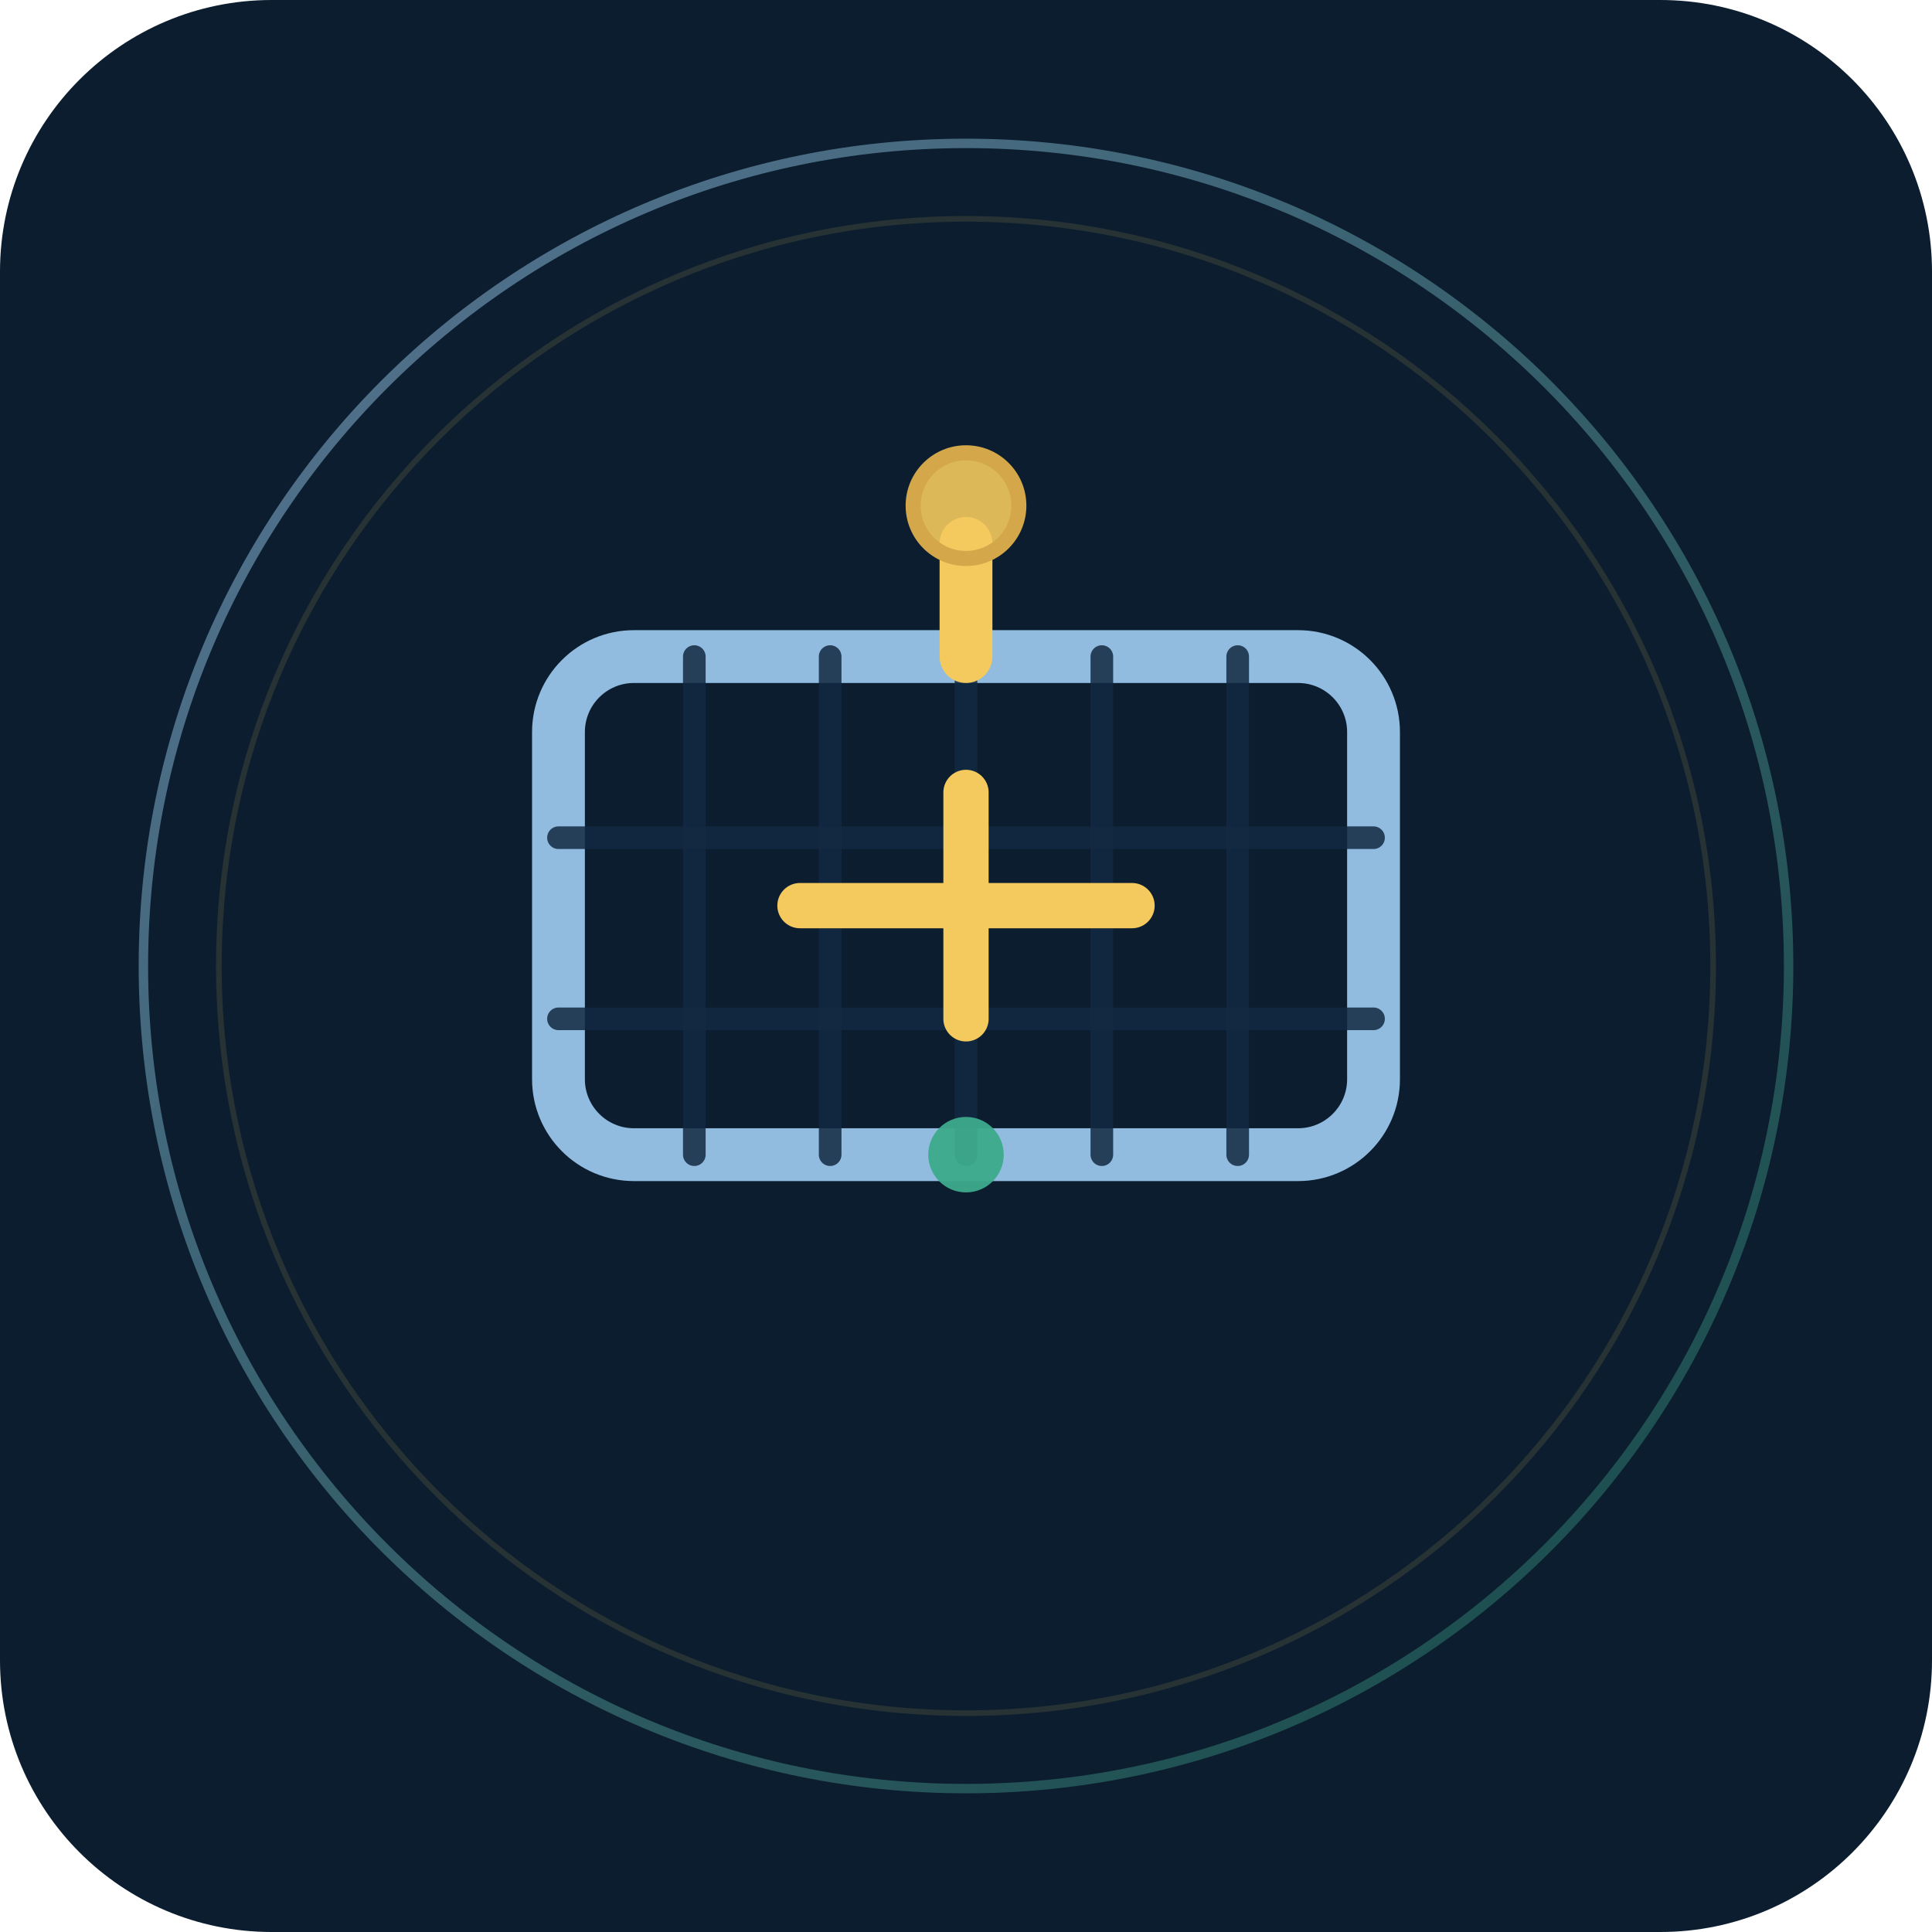
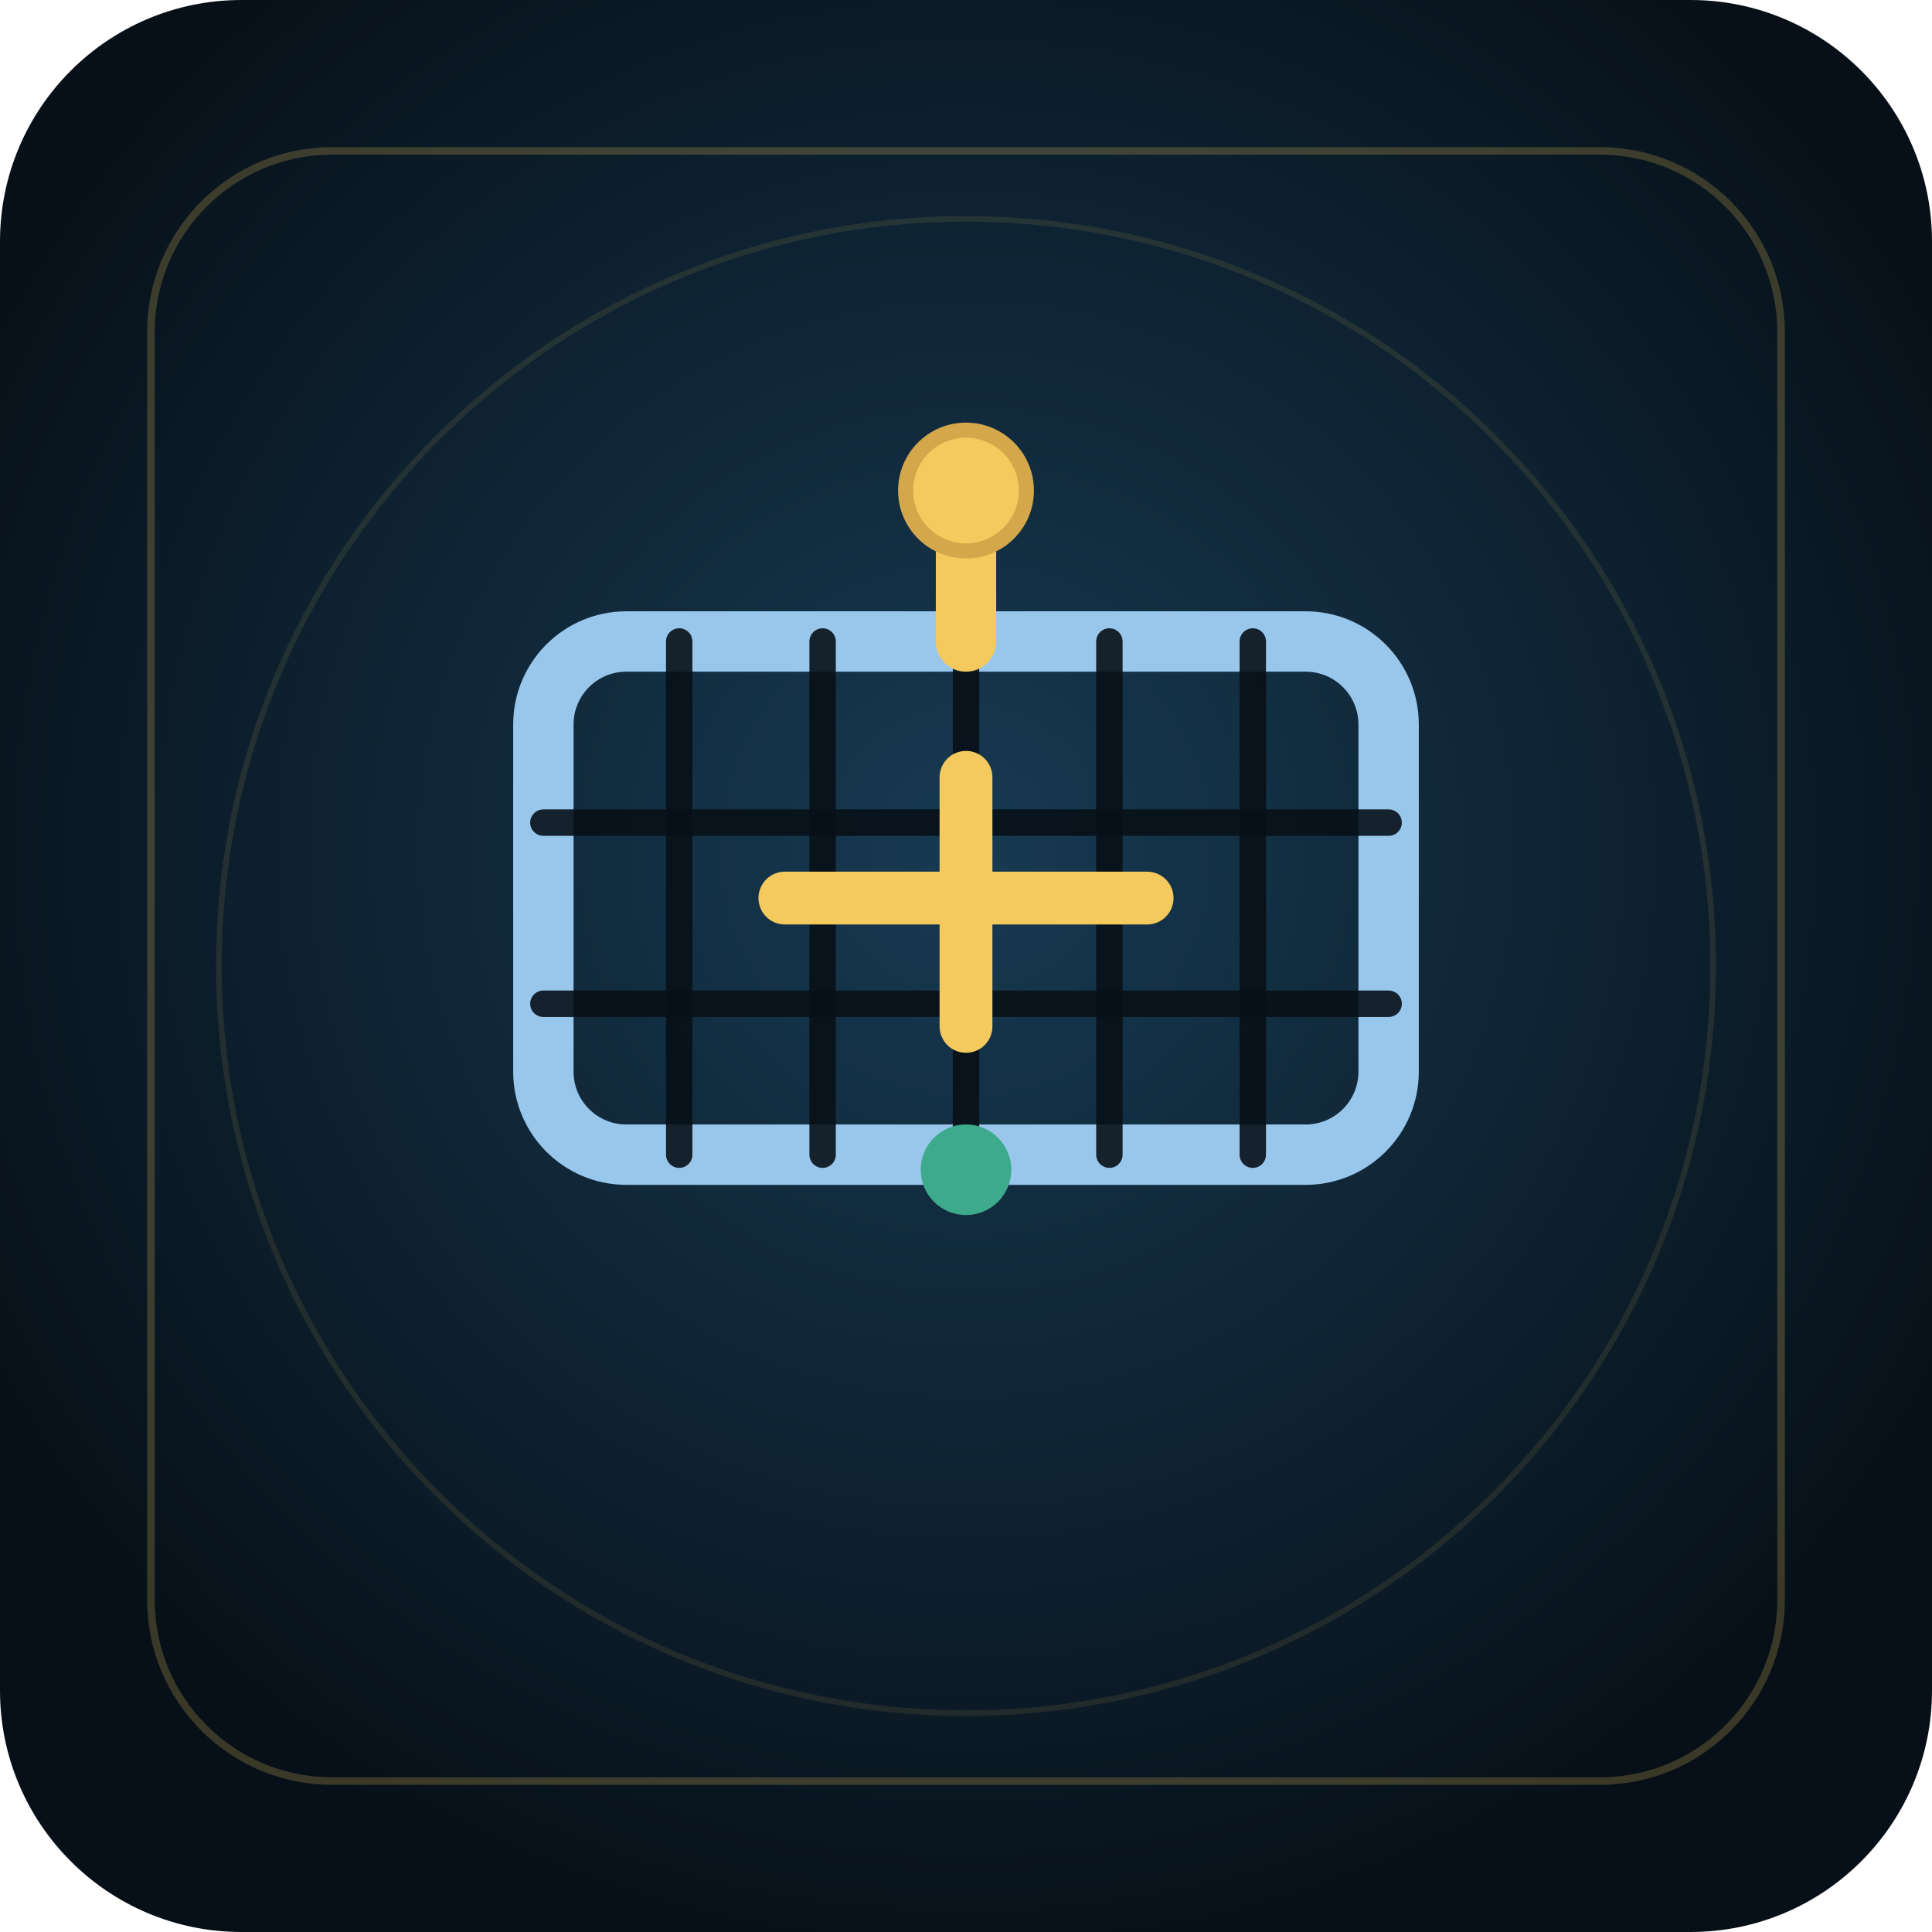
<svg xmlns="http://www.w3.org/2000/svg" viewBox="0 0 512 512" width="512" height="512" role="img" aria-label="Innsegall MSP roster">
  <defs>
-     <linearGradient id="msp-rim" x1="88" y1="88" x2="424" y2="424" gradientUnits="userSpaceOnUse">
-       <stop stop-color="#a8d8ff" stop-opacity="0.45" />
-       <stop offset="1" stop-color="#3daa8c" stop-opacity="0.35" />
-     </linearGradient>
+     <radialGradient id="msp-glow" cx="50%" cy="44%" r="58%">
+       <stop offset="0%" stop-color="#173a52" />
+       <stop offset="100%" stop-color="#071018" />
+     </radialGradient>
    <linearGradient id="msp-panel" x1="256" y1="160" x2="256" y2="340" gradientUnits="userSpaceOnUse">
-       <stop stop-color="#a8d8ff" stop-opacity="0.85" />
-       <stop offset="1" stop-color="#3daa8c" stop-opacity="0.35" />
+       <stop stop-color="#a8d8ff" stop-opacity="0.9" />
+       <stop offset="1" stop-color="#3daa8c" stop-opacity="0.4" />
    </linearGradient>
  </defs>
-   <rect width="512" height="512" rx="72" fill="#0b1d2e" />
-   <circle cx="256" cy="256" r="218" fill="none" stroke="url(#msp-rim)" stroke-width="2.5" />
-   <circle cx="256" cy="256" r="198" fill="none" stroke="#f4c95d" stroke-opacity="0.12" stroke-width="1.5" />
+   <rect width="512" height="512" rx="64" fill="url(#msp-glow)" />
+   <rect x="40" y="40" width="432" height="432" rx="48" fill="none" stroke="#f4c95d" stroke-opacity="0.22" stroke-width="2" />
+   <circle cx="256" cy="256" r="198" fill="none" stroke="#f4c95d" stroke-opacity="0.1" stroke-width="1.5" />
  <g transform="translate(256 252)" fill="none" stroke-linecap="round" stroke-linejoin="round">
-     <rect x="-108" y="-78" width="216" height="132" rx="20" stroke="url(#msp-panel)" stroke-width="14" />
-     <path d="M-72 -78 V54 M-36 -78 V54 M0 -78 V54 M36 -78 V54 M72 -78 V54" stroke="#122a42" stroke-width="6" stroke-opacity="0.85" />
-     <path d="M-108 -30 H108 M-108 18 H108" stroke="#122a42" stroke-width="6" stroke-opacity="0.85" />
-     <path d="M0 -108 V-78" stroke="#f4c95d" stroke-width="14" />
-     <circle cx="0" cy="-118" r="14" fill="#f4c95d" fill-opacity="0.9" stroke="#d4a84a" stroke-width="4" />
-     <path d="M-44 -12 H44 M0 -42 V18" stroke="#f4c95d" stroke-width="12" />
-     <circle cx="0" cy="54" r="10" fill="#3daa8c" fill-opacity="0.95" />
+     <rect x="-112" y="-82" width="224" height="136" rx="22" stroke="url(#msp-panel)" stroke-width="16" />
+     <path d="M-76 -82 V54 M-38 -82 V54 M0 -82 V54 M38 -82 V54 M76 -82 V54" stroke="#071018" stroke-width="7" stroke-opacity="0.9" />
+     <path d="M-112 -34 H112 M-112 14 H112" stroke="#071018" stroke-width="7" stroke-opacity="0.9" />
+     <path d="M0 -112 V-82" stroke="#f4c95d" stroke-width="16" />
+     <circle cx="0" cy="-122" r="16" fill="#f4c95d" stroke="#d4a84a" stroke-width="4" />
+     <path d="M-48 -14 H48 M0 -46 V20" stroke="#f4c95d" stroke-width="14" />
+     <circle cx="0" cy="58" r="12" fill="#3daa8c" />
  </g>
</svg>
